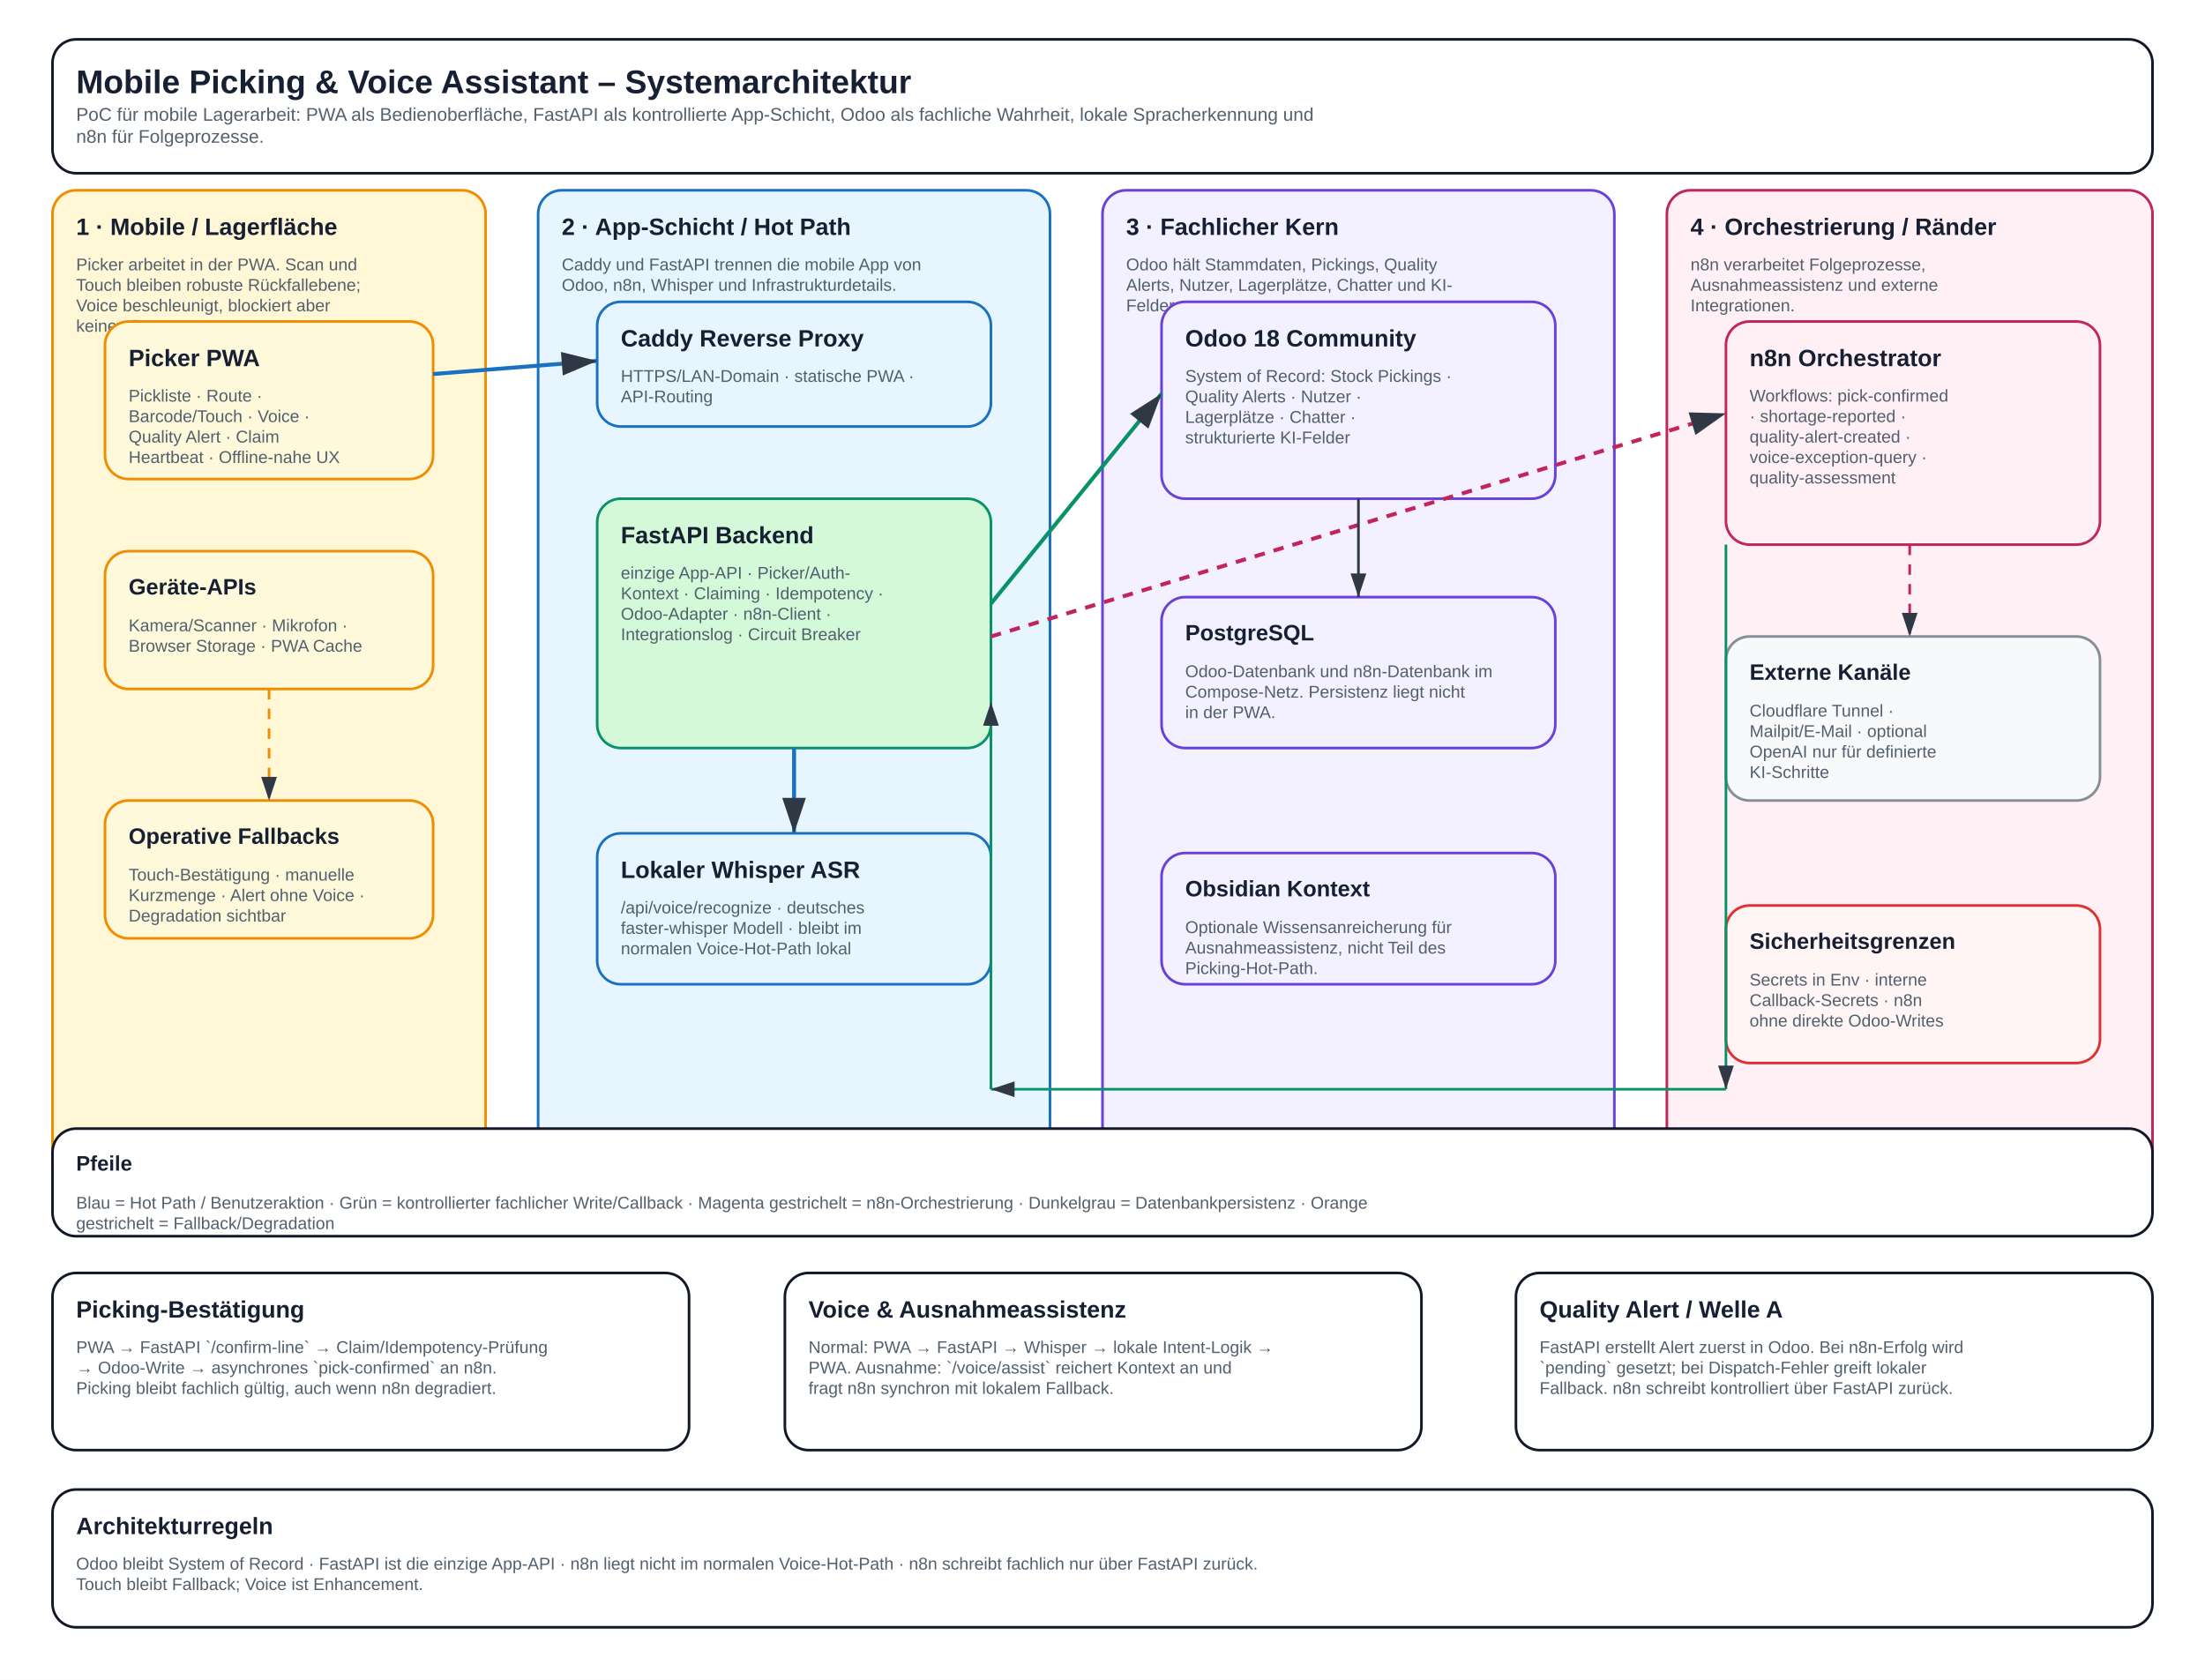
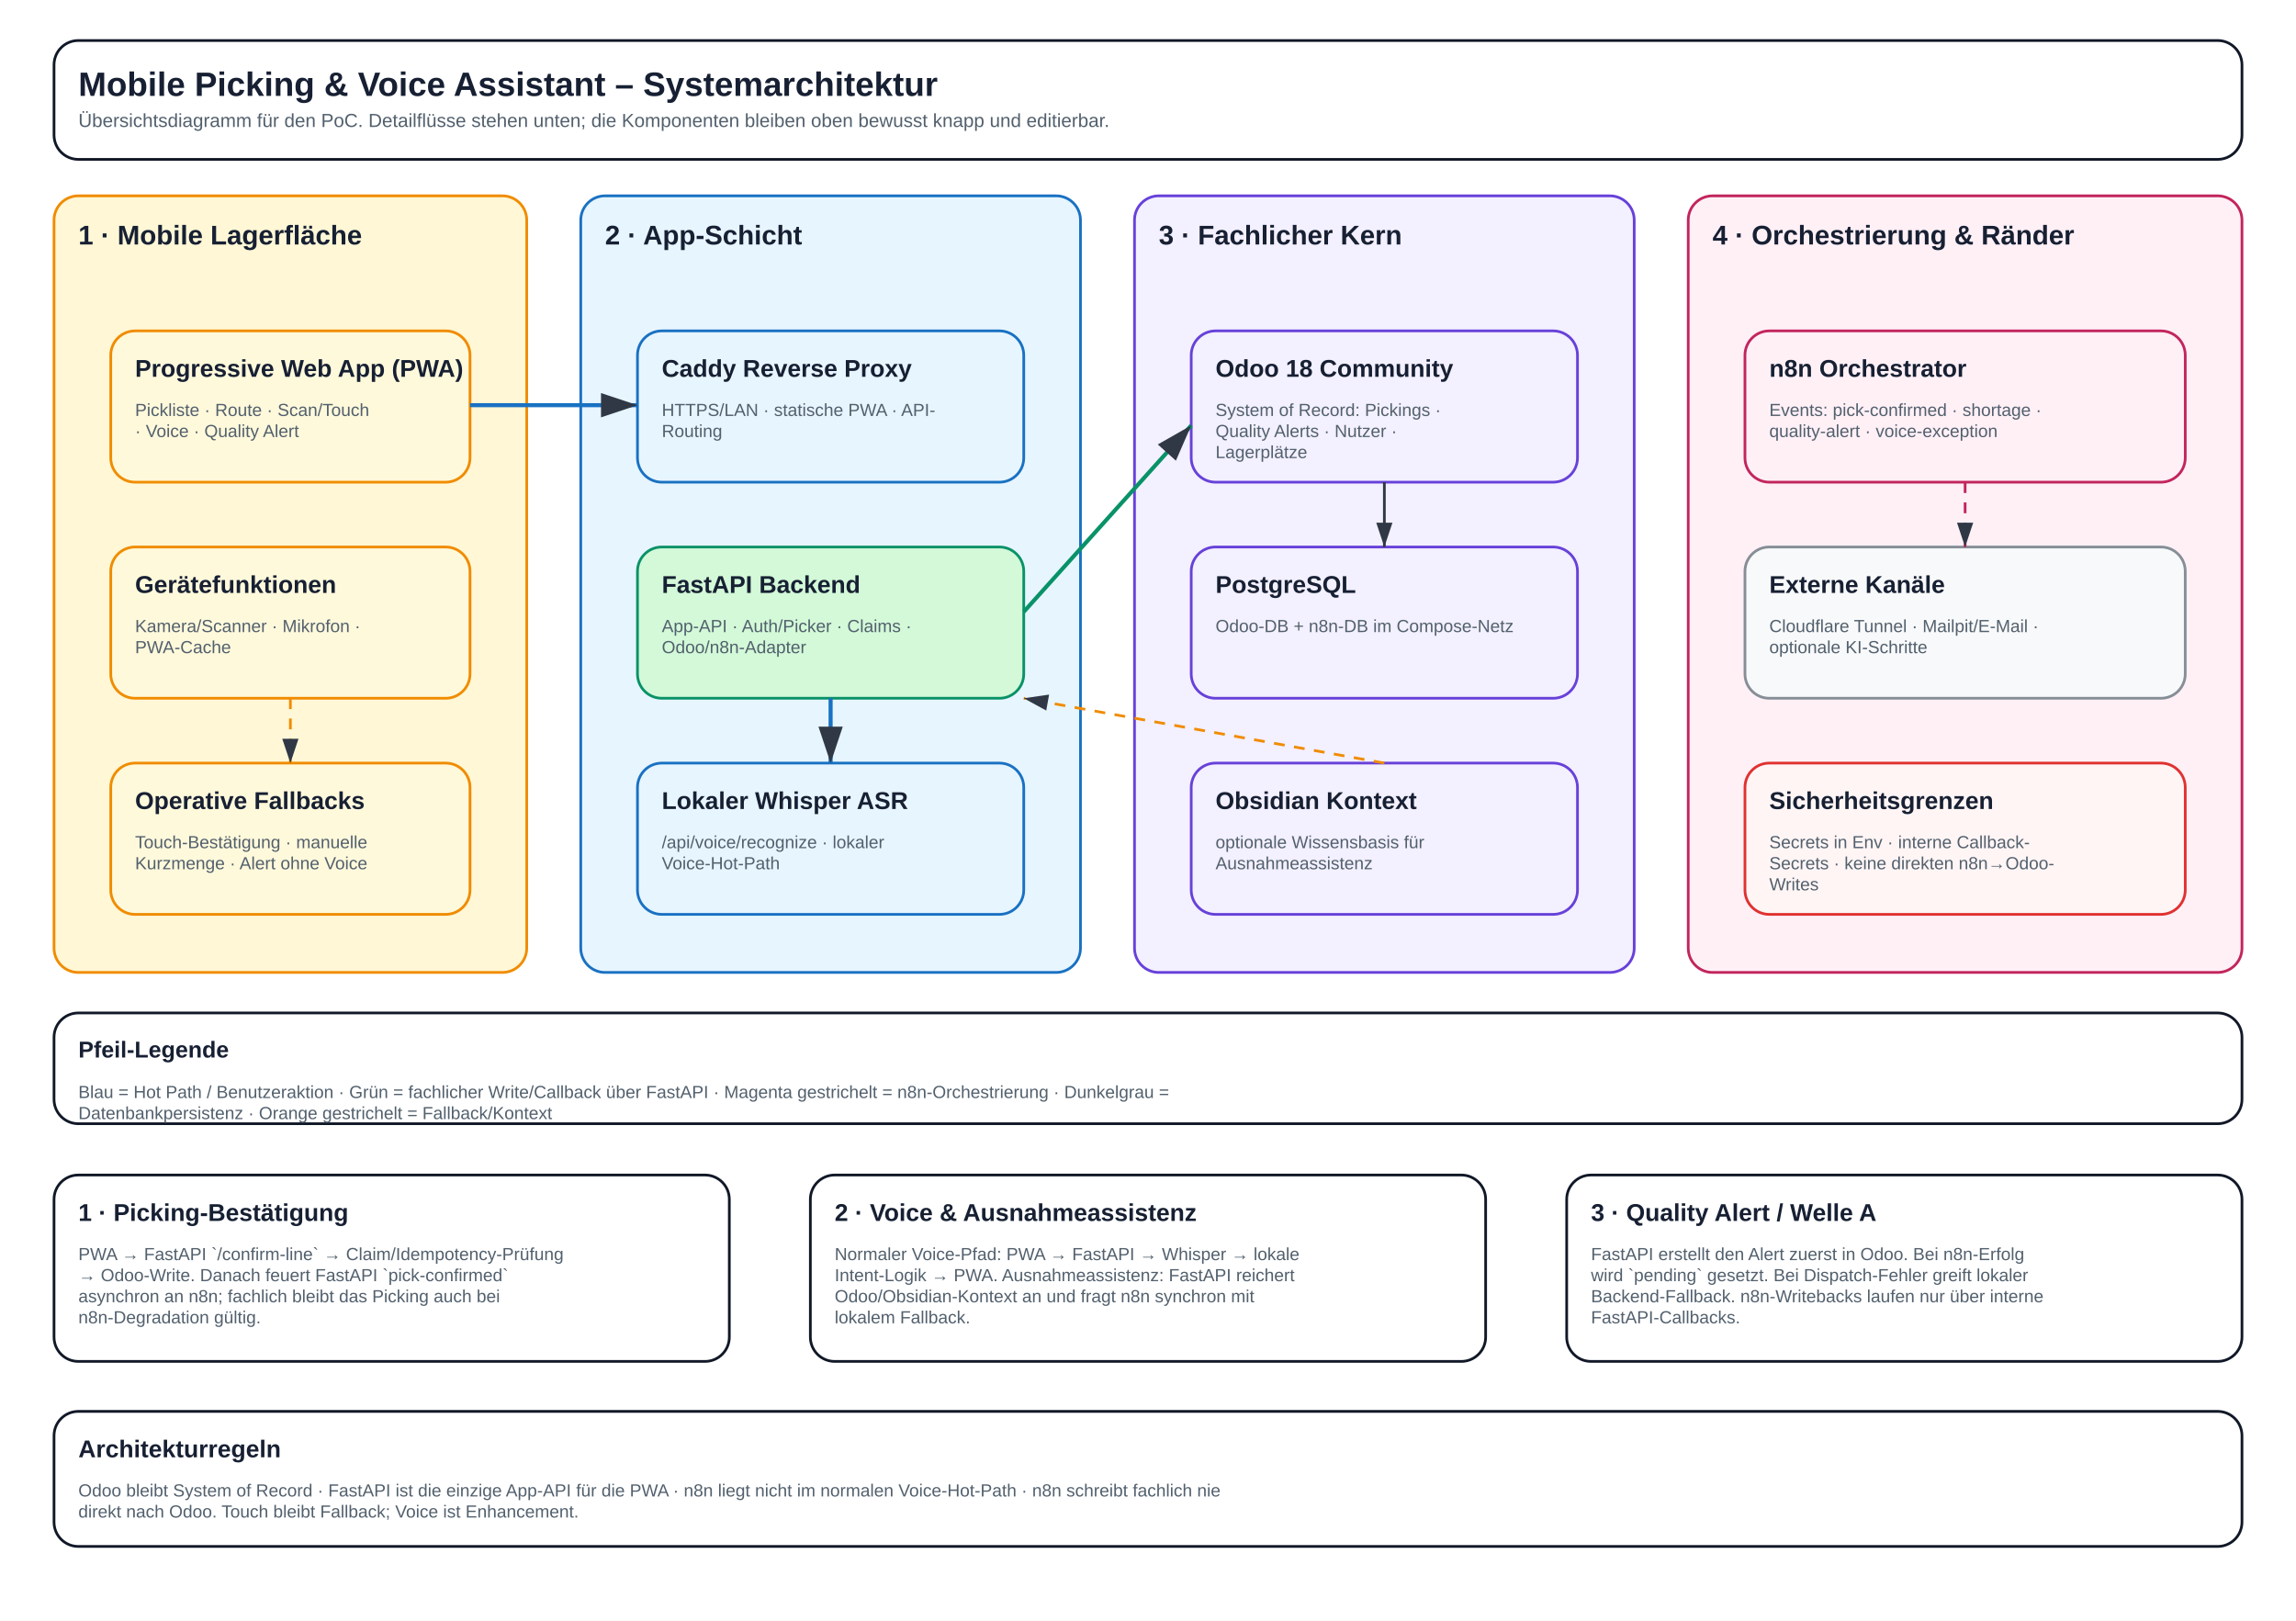
- <svg xmlns="http://www.w3.org/2000/svg" width="1680" height="1280" viewBox="0 0 1680 1280">
+ <svg xmlns="http://www.w3.org/2000/svg" width="1700" height="1200" viewBox="0 0 1700 1200">
  <defs>
    <marker id="arrow" markerWidth="10" markerHeight="10" refX="9" refY="3" orient="auto" markerUnits="strokeWidth">
      <path d="M0,0 L0,6 L9,3 z" fill="#303846" />
    </marker>
  </defs>
-   <rect width="1680" height="1280" fill="#ffffff" />
-   <rect x="40" y="30" width="1600" height="102" rx="18" fill="#fff" stroke="#111827" stroke-width="2" />
+   <rect width="1700" height="1200" fill="#ffffff" />
+   <rect x="40" y="30" width="1620" height="88" rx="18" fill="#fff" stroke="#111827" stroke-width="2" />
  <text x="58" y="71.0" font-family="Arial, sans-serif" font-size="25" font-weight="700" fill="#172033" text-anchor="start">Mobile Picking &amp; Voice Assistant – Systemarchitektur</text>
-   <text x="58" y="92.0" font-family="Arial, sans-serif" font-size="14" font-weight="400" fill="#52606d" text-anchor="start">PoC für mobile Lagerarbeit: PWA als Bedienoberfläche, FastAPI als kontrollierte App-Schicht, Odoo als fachliche Wahrheit, lokale Spracherkennung und</text>
-   <text x="58" y="108.8" font-family="Arial, sans-serif" font-size="14" font-weight="400" fill="#52606d" text-anchor="start">n8n für Folgeprozesse.</text>
-   <rect x="40" y="145" width="330" height="760" rx="18" fill="#fff7d6" stroke="#f08c00" stroke-width="2" />
-   <text x="58" y="179.0" font-family="Arial, sans-serif" font-size="18" font-weight="700" fill="#172033" text-anchor="start">1 · Mobile / Lagerfläche</text>
-   <text x="58" y="206.0" font-family="Arial, sans-serif" font-size="13" font-weight="400" fill="#52606d" text-anchor="start">Picker arbeitet in der PWA. Scan und</text>
-   <text x="58" y="221.6" font-family="Arial, sans-serif" font-size="13" font-weight="400" fill="#52606d" text-anchor="start">Touch bleiben robuste Rückfallebene;</text>
-   <text x="58" y="237.2" font-family="Arial, sans-serif" font-size="13" font-weight="400" fill="#52606d" text-anchor="start">Voice beschleunigt, blockiert aber</text>
-   <text x="58" y="252.8" font-family="Arial, sans-serif" font-size="13" font-weight="400" fill="#52606d" text-anchor="start">keinen Prozess.</text>
-   <rect x="410" y="145" width="390" height="760" rx="18" fill="#e7f5ff" stroke="#1971c2" stroke-width="2" />
-   <text x="428" y="179.0" font-family="Arial, sans-serif" font-size="18" font-weight="700" fill="#172033" text-anchor="start">2 · App-Schicht / Hot Path</text>
-   <text x="428" y="206.0" font-family="Arial, sans-serif" font-size="13" font-weight="400" fill="#52606d" text-anchor="start">Caddy und FastAPI trennen die mobile App von</text>
-   <text x="428" y="221.6" font-family="Arial, sans-serif" font-size="13" font-weight="400" fill="#52606d" text-anchor="start">Odoo, n8n, Whisper und Infrastrukturdetails.</text>
-   <rect x="840" y="145" width="390" height="760" rx="18" fill="#f3f0ff" stroke="#6741d9" stroke-width="2" />
-   <text x="858" y="179.0" font-family="Arial, sans-serif" font-size="18" font-weight="700" fill="#172033" text-anchor="start">3 · Fachlicher Kern</text>
-   <text x="858" y="206.0" font-family="Arial, sans-serif" font-size="13" font-weight="400" fill="#52606d" text-anchor="start">Odoo hält Stammdaten, Pickings, Quality</text>
-   <text x="858" y="221.6" font-family="Arial, sans-serif" font-size="13" font-weight="400" fill="#52606d" text-anchor="start">Alerts, Nutzer, Lagerplätze, Chatter und KI-</text>
-   <text x="858" y="237.2" font-family="Arial, sans-serif" font-size="13" font-weight="400" fill="#52606d" text-anchor="start">Felder.</text>
-   <rect x="1270" y="145" width="370" height="760" rx="18" fill="#fff0f6" stroke="#c2255c" stroke-width="2" />
-   <text x="1288" y="179.0" font-family="Arial, sans-serif" font-size="18" font-weight="700" fill="#172033" text-anchor="start">4 · Orchestrierung / Ränder</text>
-   <text x="1288" y="206.0" font-family="Arial, sans-serif" font-size="13" font-weight="400" fill="#52606d" text-anchor="start">n8n verarbeitet Folgeprozesse,</text>
-   <text x="1288" y="221.6" font-family="Arial, sans-serif" font-size="13" font-weight="400" fill="#52606d" text-anchor="start">Ausnahmeassistenz und externe</text>
-   <text x="1288" y="237.2" font-family="Arial, sans-serif" font-size="13" font-weight="400" fill="#52606d" text-anchor="start">Integrationen.</text>
-   <rect x="80" y="245" width="250" height="120" rx="18" fill="#fff9db" stroke="#f08c00" stroke-width="2" />
-   <text x="98" y="279.0" font-family="Arial, sans-serif" font-size="18" font-weight="700" fill="#172033" text-anchor="start">Picker PWA</text>
-   <text x="98" y="306.0" font-family="Arial, sans-serif" font-size="13" font-weight="400" fill="#52606d" text-anchor="start">Pickliste · Route ·</text>
-   <text x="98" y="321.6" font-family="Arial, sans-serif" font-size="13" font-weight="400" fill="#52606d" text-anchor="start">Barcode/Touch · Voice ·</text>
-   <text x="98" y="337.2" font-family="Arial, sans-serif" font-size="13" font-weight="400" fill="#52606d" text-anchor="start">Quality Alert · Claim</text>
-   <text x="98" y="352.8" font-family="Arial, sans-serif" font-size="13" font-weight="400" fill="#52606d" text-anchor="start">Heartbeat · Offline-nahe UX</text>
-   <rect x="80" y="420" width="250" height="105" rx="18" fill="#fff9db" stroke="#f08c00" stroke-width="2" />
-   <text x="98" y="453.0" font-family="Arial, sans-serif" font-size="17" font-weight="700" fill="#172033" text-anchor="start">Geräte-APIs</text>
-   <text x="98" y="481.0" font-family="Arial, sans-serif" font-size="13" font-weight="400" fill="#52606d" text-anchor="start">Kamera/Scanner · Mikrofon ·</text>
-   <text x="98" y="496.6" font-family="Arial, sans-serif" font-size="13" font-weight="400" fill="#52606d" text-anchor="start">Browser Storage · PWA Cache</text>
-   <rect x="80" y="610" width="250" height="105" rx="18" fill="#fff9db" stroke="#f08c00" stroke-width="2" />
-   <text x="98" y="643.0" font-family="Arial, sans-serif" font-size="17" font-weight="700" fill="#172033" text-anchor="start">Operative Fallbacks</text>
-   <text x="98" y="671.0" font-family="Arial, sans-serif" font-size="13" font-weight="400" fill="#52606d" text-anchor="start">Touch-Bestätigung · manuelle</text>
-   <text x="98" y="686.6" font-family="Arial, sans-serif" font-size="13" font-weight="400" fill="#52606d" text-anchor="start">Kurzmenge · Alert ohne Voice ·</text>
-   <text x="98" y="702.2" font-family="Arial, sans-serif" font-size="13" font-weight="400" fill="#52606d" text-anchor="start">Degradation sichtbar</text>
-   <rect x="455" y="230" width="300" height="95" rx="18" fill="#e7f5ff" stroke="#1971c2" stroke-width="2" />
-   <text x="473" y="264.0" font-family="Arial, sans-serif" font-size="18" font-weight="700" fill="#172033" text-anchor="start">Caddy Reverse Proxy</text>
-   <text x="473" y="291.0" font-family="Arial, sans-serif" font-size="13" font-weight="400" fill="#52606d" text-anchor="start">HTTPS/LAN-Domain · statische PWA ·</text>
-   <text x="473" y="306.6" font-family="Arial, sans-serif" font-size="13" font-weight="400" fill="#52606d" text-anchor="start">API-Routing</text>
-   <rect x="455" y="380" width="300" height="190" rx="18" fill="#d3f9d8" stroke="#099268" stroke-width="2" />
-   <text x="473" y="414.0" font-family="Arial, sans-serif" font-size="18" font-weight="700" fill="#172033" text-anchor="start">FastAPI Backend</text>
-   <text x="473" y="441.0" font-family="Arial, sans-serif" font-size="13" font-weight="400" fill="#52606d" text-anchor="start">einzige App-API · Picker/Auth-</text>
-   <text x="473" y="456.6" font-family="Arial, sans-serif" font-size="13" font-weight="400" fill="#52606d" text-anchor="start">Kontext · Claiming · Idempotency ·</text>
-   <text x="473" y="472.2" font-family="Arial, sans-serif" font-size="13" font-weight="400" fill="#52606d" text-anchor="start">Odoo-Adapter · n8n-Client ·</text>
-   <text x="473" y="487.8" font-family="Arial, sans-serif" font-size="13" font-weight="400" fill="#52606d" text-anchor="start">Integrationslog · Circuit Breaker</text>
-   <rect x="455" y="635" width="300" height="115" rx="18" fill="#e7f5ff" stroke="#1971c2" stroke-width="2" />
-   <text x="473" y="669.0" font-family="Arial, sans-serif" font-size="18" font-weight="700" fill="#172033" text-anchor="start">Lokaler Whisper ASR</text>
-   <text x="473" y="696.0" font-family="Arial, sans-serif" font-size="13" font-weight="400" fill="#52606d" text-anchor="start">/api/voice/recognize · deutsches</text>
-   <text x="473" y="711.6" font-family="Arial, sans-serif" font-size="13" font-weight="400" fill="#52606d" text-anchor="start">faster-whisper Modell · bleibt im</text>
-   <text x="473" y="727.2" font-family="Arial, sans-serif" font-size="13" font-weight="400" fill="#52606d" text-anchor="start">normalen Voice-Hot-Path lokal</text>
-   <rect x="885" y="230" width="300" height="150" rx="18" fill="#f3f0ff" stroke="#6741d9" stroke-width="2" />
-   <text x="903" y="264.0" font-family="Arial, sans-serif" font-size="18" font-weight="700" fill="#172033" text-anchor="start">Odoo 18 Community</text>
-   <text x="903" y="291.0" font-family="Arial, sans-serif" font-size="13" font-weight="400" fill="#52606d" text-anchor="start">System of Record: Stock Pickings ·</text>
-   <text x="903" y="306.6" font-family="Arial, sans-serif" font-size="13" font-weight="400" fill="#52606d" text-anchor="start">Quality Alerts · Nutzer ·</text>
-   <text x="903" y="322.2" font-family="Arial, sans-serif" font-size="13" font-weight="400" fill="#52606d" text-anchor="start">Lagerplätze · Chatter ·</text>
-   <text x="903" y="337.8" font-family="Arial, sans-serif" font-size="13" font-weight="400" fill="#52606d" text-anchor="start">strukturierte KI-Felder</text>
-   <rect x="885" y="455" width="300" height="115" rx="18" fill="#f3f0ff" stroke="#6741d9" stroke-width="2" />
-   <text x="903" y="488.0" font-family="Arial, sans-serif" font-size="17" font-weight="700" fill="#172033" text-anchor="start">PostgreSQL</text>
-   <text x="903" y="516.0" font-family="Arial, sans-serif" font-size="13" font-weight="400" fill="#52606d" text-anchor="start">Odoo-Datenbank und n8n-Datenbank im</text>
-   <text x="903" y="531.6" font-family="Arial, sans-serif" font-size="13" font-weight="400" fill="#52606d" text-anchor="start">Compose-Netz. Persistenz liegt nicht</text>
-   <text x="903" y="547.2" font-family="Arial, sans-serif" font-size="13" font-weight="400" fill="#52606d" text-anchor="start">in der PWA.</text>
-   <rect x="885" y="650" width="300" height="100" rx="18" fill="#f3f0ff" stroke="#6741d9" stroke-width="2" />
-   <text x="903" y="683.0" font-family="Arial, sans-serif" font-size="17" font-weight="700" fill="#172033" text-anchor="start">Obsidian Kontext</text>
-   <text x="903" y="711.0" font-family="Arial, sans-serif" font-size="13" font-weight="400" fill="#52606d" text-anchor="start">Optionale Wissensanreicherung für</text>
-   <text x="903" y="726.6" font-family="Arial, sans-serif" font-size="13" font-weight="400" fill="#52606d" text-anchor="start">Ausnahmeassistenz, nicht Teil des</text>
-   <text x="903" y="742.2" font-family="Arial, sans-serif" font-size="13" font-weight="400" fill="#52606d" text-anchor="start">Picking-Hot-Path.</text>
-   <rect x="1315" y="245" width="285" height="170" rx="18" fill="#fff0f6" stroke="#c2255c" stroke-width="2" />
-   <text x="1333" y="279.0" font-family="Arial, sans-serif" font-size="18" font-weight="700" fill="#172033" text-anchor="start">n8n Orchestrator</text>
-   <text x="1333" y="306.0" font-family="Arial, sans-serif" font-size="13" font-weight="400" fill="#52606d" text-anchor="start">Workflows: pick-confirmed</text>
-   <text x="1333" y="321.6" font-family="Arial, sans-serif" font-size="13" font-weight="400" fill="#52606d" text-anchor="start">· shortage-reported ·</text>
-   <text x="1333" y="337.2" font-family="Arial, sans-serif" font-size="13" font-weight="400" fill="#52606d" text-anchor="start">quality-alert-created ·</text>
-   <text x="1333" y="352.8" font-family="Arial, sans-serif" font-size="13" font-weight="400" fill="#52606d" text-anchor="start">voice-exception-query ·</text>
-   <text x="1333" y="368.4" font-family="Arial, sans-serif" font-size="13" font-weight="400" fill="#52606d" text-anchor="start">quality-assessment</text>
-   <rect x="1315" y="485" width="285" height="125" rx="18" fill="#f8f9fa" stroke="#868e96" stroke-width="2" />
-   <text x="1333" y="518.0" font-family="Arial, sans-serif" font-size="17" font-weight="700" fill="#172033" text-anchor="start">Externe Kanäle</text>
-   <text x="1333" y="546.0" font-family="Arial, sans-serif" font-size="13" font-weight="400" fill="#52606d" text-anchor="start">Cloudflare Tunnel ·</text>
-   <text x="1333" y="561.6" font-family="Arial, sans-serif" font-size="13" font-weight="400" fill="#52606d" text-anchor="start">Mailpit/E-Mail · optional</text>
-   <text x="1333" y="577.2" font-family="Arial, sans-serif" font-size="13" font-weight="400" fill="#52606d" text-anchor="start">OpenAI nur für definierte</text>
-   <text x="1333" y="592.8" font-family="Arial, sans-serif" font-size="13" font-weight="400" fill="#52606d" text-anchor="start">KI-Schritte</text>
-   <rect x="1315" y="690" width="285" height="120" rx="18" fill="#fff5f5" stroke="#e03131" stroke-width="2" />
-   <text x="1333" y="723.0" font-family="Arial, sans-serif" font-size="17" font-weight="700" fill="#172033" text-anchor="start">Sicherheitsgrenzen</text>
-   <text x="1333" y="751.0" font-family="Arial, sans-serif" font-size="13" font-weight="400" fill="#52606d" text-anchor="start">Secrets in Env · interne</text>
-   <text x="1333" y="766.6" font-family="Arial, sans-serif" font-size="13" font-weight="400" fill="#52606d" text-anchor="start">Callback-Secrets · n8n</text>
-   <text x="1333" y="782.2" font-family="Arial, sans-serif" font-size="13" font-weight="400" fill="#52606d" text-anchor="start">ohne direkte Odoo-Writes</text>
-   <line x1="330" y1="285" x2="455" y2="275" stroke="#1971c2" stroke-width="3" marker-end="url(#arrow)" />
-   <line x1="755" y1="460" x2="885" y2="300" stroke="#099268" stroke-width="3" marker-end="url(#arrow)" />
-   <line x1="755" y1="485" x2="1315" y2="315" stroke="#c2255c" stroke-width="3" marker-end="url(#arrow)" stroke-dasharray="8 7" />
-   <line x1="605" y1="570" x2="605" y2="635" stroke="#1971c2" stroke-width="3" marker-end="url(#arrow)" />
-   <line x1="1035" y1="380" x2="1035" y2="455" stroke="#303846" stroke-width="2" marker-end="url(#arrow)" />
-   <line x1="1455" y1="415" x2="1455" y2="485" stroke="#c2255c" stroke-width="2" marker-end="url(#arrow)" stroke-dasharray="8 7" />
-   <line x1="1315" y1="415" x2="1315" y2="830" stroke="#099268" stroke-width="2" marker-end="url(#arrow)" />
-   <line x1="1315" y1="830" x2="755" y2="830" stroke="#099268" stroke-width="2" marker-end="url(#arrow)" />
-   <line x1="755" y1="830" x2="755" y2="535" stroke="#099268" stroke-width="2" marker-end="url(#arrow)" />
-   <line x1="205" y1="525" x2="205" y2="610" stroke="#f08c00" stroke-width="2" marker-end="url(#arrow)" stroke-dasharray="8 7" />
-   <rect x="40" y="860" width="1600" height="82" rx="18" fill="#ffffff" stroke="#111827" stroke-width="2" />
-   <text x="58" y="892.0" font-family="Arial, sans-serif" font-size="16" font-weight="700" fill="#172033" text-anchor="start">Pfeile</text>
-   <text x="58" y="921.0" font-family="Arial, sans-serif" font-size="13" font-weight="400" fill="#52606d" text-anchor="start">Blau = Hot Path / Benutzeraktion · Grün = kontrollierter fachlicher Write/Callback · Magenta gestrichelt = n8n-Orchestrierung · Dunkelgrau = Datenbankpersistenz · Orange</text>
-   <text x="58" y="936.6" font-family="Arial, sans-serif" font-size="13" font-weight="400" fill="#52606d" text-anchor="start">gestrichelt = Fallback/Degradation</text>
-   <rect x="40" y="970" width="485" height="135" rx="18" fill="#fff" stroke="#111827" stroke-width="2" />
-   <text x="58" y="1004.0" font-family="Arial, sans-serif" font-size="18" font-weight="700" fill="#172033" text-anchor="start">Picking-Bestätigung</text>
-   <text x="58" y="1031.0" font-family="Arial, sans-serif" font-size="13" font-weight="400" fill="#52606d" text-anchor="start">PWA → FastAPI `/confirm-line` → Claim/Idempotency-Prüfung</text>
-   <text x="58" y="1046.6" font-family="Arial, sans-serif" font-size="13" font-weight="400" fill="#52606d" text-anchor="start">→ Odoo-Write → asynchrones `pick-confirmed` an n8n.</text>
-   <text x="58" y="1062.2" font-family="Arial, sans-serif" font-size="13" font-weight="400" fill="#52606d" text-anchor="start">Picking bleibt fachlich gültig, auch wenn n8n degradiert.</text>
-   <rect x="598" y="970" width="485" height="135" rx="18" fill="#fff" stroke="#111827" stroke-width="2" />
-   <text x="616" y="1004.0" font-family="Arial, sans-serif" font-size="18" font-weight="700" fill="#172033" text-anchor="start">Voice &amp; Ausnahmeassistenz</text>
-   <text x="616" y="1031.0" font-family="Arial, sans-serif" font-size="13" font-weight="400" fill="#52606d" text-anchor="start">Normal: PWA → FastAPI → Whisper → lokale Intent-Logik →</text>
-   <text x="616" y="1046.6" font-family="Arial, sans-serif" font-size="13" font-weight="400" fill="#52606d" text-anchor="start">PWA. Ausnahme: `/voice/assist` reichert Kontext an und</text>
-   <text x="616" y="1062.2" font-family="Arial, sans-serif" font-size="13" font-weight="400" fill="#52606d" text-anchor="start">fragt n8n synchron mit lokalem Fallback.</text>
-   <rect x="1155" y="970" width="485" height="135" rx="18" fill="#fff" stroke="#111827" stroke-width="2" />
-   <text x="1173" y="1004.0" font-family="Arial, sans-serif" font-size="18" font-weight="700" fill="#172033" text-anchor="start">Quality Alert / Welle A</text>
-   <text x="1173" y="1031.0" font-family="Arial, sans-serif" font-size="13" font-weight="400" fill="#52606d" text-anchor="start">FastAPI erstellt Alert zuerst in Odoo. Bei n8n-Erfolg wird</text>
-   <text x="1173" y="1046.6" font-family="Arial, sans-serif" font-size="13" font-weight="400" fill="#52606d" text-anchor="start">`pending` gesetzt; bei Dispatch-Fehler greift lokaler</text>
-   <text x="1173" y="1062.2" font-family="Arial, sans-serif" font-size="13" font-weight="400" fill="#52606d" text-anchor="start">Fallback. n8n schreibt kontrolliert über FastAPI zurück.</text>
-   <rect x="40" y="1135" width="1600" height="105" rx="18" fill="#fff" stroke="#111827" stroke-width="2" />
-   <text x="58" y="1169.0" font-family="Arial, sans-serif" font-size="18" font-weight="700" fill="#172033" text-anchor="start">Architekturregeln</text>
-   <text x="58" y="1196.0" font-family="Arial, sans-serif" font-size="13" font-weight="400" fill="#52606d" text-anchor="start">Odoo bleibt System of Record · FastAPI ist die einzige App-API · n8n liegt nicht im normalen Voice-Hot-Path · n8n schreibt fachlich nur über FastAPI zurück.</text>
-   <text x="58" y="1211.6" font-family="Arial, sans-serif" font-size="13" font-weight="400" fill="#52606d" text-anchor="start">Touch bleibt Fallback; Voice ist Enhancement.</text>
+   <text x="58" y="94.0" font-family="Arial, sans-serif" font-size="14" font-weight="400" fill="#52606d" text-anchor="start">Übersichtsdiagramm für den PoC. Detailflüsse stehen unten; die Komponenten bleiben oben bewusst knapp und editierbar.</text>
+   <rect x="40" y="145" width="350" height="575" rx="18" fill="#fff7d6" stroke="#f08c00" stroke-width="2" />
+   <text x="58" y="181.0" font-family="Arial, sans-serif" font-size="20" font-weight="700" fill="#172033" text-anchor="start">1 · Mobile Lagerfläche</text>
+   <rect x="430" y="145" width="370" height="575" rx="18" fill="#e7f5ff" stroke="#1971c2" stroke-width="2" />
+   <text x="448" y="181.0" font-family="Arial, sans-serif" font-size="20" font-weight="700" fill="#172033" text-anchor="start">2 · App-Schicht</text>
+   <rect x="840" y="145" width="370" height="575" rx="18" fill="#f3f0ff" stroke="#6741d9" stroke-width="2" />
+   <text x="858" y="181.0" font-family="Arial, sans-serif" font-size="20" font-weight="700" fill="#172033" text-anchor="start">3 · Fachlicher Kern</text>
+   <rect x="1250" y="145" width="410" height="575" rx="18" fill="#fff0f6" stroke="#c2255c" stroke-width="2" />
+   <text x="1268" y="181.0" font-family="Arial, sans-serif" font-size="20" font-weight="700" fill="#172033" text-anchor="start">4 · Orchestrierung &amp; Ränder</text>
+   <rect x="82" y="245" width="266" height="112" rx="18" fill="#fff9db" stroke="#f08c00" stroke-width="2" />
+   <text x="100" y="279.0" font-family="Arial, sans-serif" font-size="18" font-weight="700" fill="#172033" text-anchor="start">Progressive Web App (PWA)</text>
+   <text x="100" y="308.0" font-family="Arial, sans-serif" font-size="13" font-weight="400" fill="#52606d" text-anchor="start">Pickliste · Route · Scan/Touch</text>
+   <text x="100" y="323.6" font-family="Arial, sans-serif" font-size="13" font-weight="400" fill="#52606d" text-anchor="start">· Voice · Quality Alert</text>
+   <rect x="82" y="405" width="266" height="112" rx="18" fill="#fff9db" stroke="#f08c00" stroke-width="2" />
+   <text x="100" y="439.0" font-family="Arial, sans-serif" font-size="18" font-weight="700" fill="#172033" text-anchor="start">Gerätefunktionen</text>
+   <text x="100" y="468.0" font-family="Arial, sans-serif" font-size="13" font-weight="400" fill="#52606d" text-anchor="start">Kamera/Scanner · Mikrofon ·</text>
+   <text x="100" y="483.6" font-family="Arial, sans-serif" font-size="13" font-weight="400" fill="#52606d" text-anchor="start">PWA-Cache</text>
+   <rect x="82" y="565" width="266" height="112" rx="18" fill="#fff9db" stroke="#f08c00" stroke-width="2" />
+   <text x="100" y="599.0" font-family="Arial, sans-serif" font-size="18" font-weight="700" fill="#172033" text-anchor="start">Operative Fallbacks</text>
+   <text x="100" y="628.0" font-family="Arial, sans-serif" font-size="13" font-weight="400" fill="#52606d" text-anchor="start">Touch-Bestätigung · manuelle</text>
+   <text x="100" y="643.6" font-family="Arial, sans-serif" font-size="13" font-weight="400" fill="#52606d" text-anchor="start">Kurzmenge · Alert ohne Voice</text>
+   <rect x="472" y="245" width="286" height="112" rx="18" fill="#e7f5ff" stroke="#1971c2" stroke-width="2" />
+   <text x="490" y="279.0" font-family="Arial, sans-serif" font-size="18" font-weight="700" fill="#172033" text-anchor="start">Caddy Reverse Proxy</text>
+   <text x="490" y="308.0" font-family="Arial, sans-serif" font-size="13" font-weight="400" fill="#52606d" text-anchor="start">HTTPS/LAN · statische PWA · API-</text>
+   <text x="490" y="323.6" font-family="Arial, sans-serif" font-size="13" font-weight="400" fill="#52606d" text-anchor="start">Routing</text>
+   <rect x="472" y="405" width="286" height="112" rx="18" fill="#d3f9d8" stroke="#099268" stroke-width="2" />
+   <text x="490" y="439.0" font-family="Arial, sans-serif" font-size="18" font-weight="700" fill="#172033" text-anchor="start">FastAPI Backend</text>
+   <text x="490" y="468.0" font-family="Arial, sans-serif" font-size="13" font-weight="400" fill="#52606d" text-anchor="start">App-API · Auth/Picker · Claims ·</text>
+   <text x="490" y="483.6" font-family="Arial, sans-serif" font-size="13" font-weight="400" fill="#52606d" text-anchor="start">Odoo/n8n-Adapter</text>
+   <rect x="472" y="565" width="286" height="112" rx="18" fill="#e7f5ff" stroke="#1971c2" stroke-width="2" />
+   <text x="490" y="599.0" font-family="Arial, sans-serif" font-size="18" font-weight="700" fill="#172033" text-anchor="start">Lokaler Whisper ASR</text>
+   <text x="490" y="628.0" font-family="Arial, sans-serif" font-size="13" font-weight="400" fill="#52606d" text-anchor="start">/api/voice/recognize · lokaler</text>
+   <text x="490" y="643.6" font-family="Arial, sans-serif" font-size="13" font-weight="400" fill="#52606d" text-anchor="start">Voice-Hot-Path</text>
+   <rect x="882" y="245" width="286" height="112" rx="18" fill="#f3f0ff" stroke="#6741d9" stroke-width="2" />
+   <text x="900" y="279.0" font-family="Arial, sans-serif" font-size="18" font-weight="700" fill="#172033" text-anchor="start">Odoo 18 Community</text>
+   <text x="900" y="308.0" font-family="Arial, sans-serif" font-size="13" font-weight="400" fill="#52606d" text-anchor="start">System of Record: Pickings ·</text>
+   <text x="900" y="323.6" font-family="Arial, sans-serif" font-size="13" font-weight="400" fill="#52606d" text-anchor="start">Quality Alerts · Nutzer ·</text>
+   <text x="900" y="339.2" font-family="Arial, sans-serif" font-size="13" font-weight="400" fill="#52606d" text-anchor="start">Lagerplätze</text>
+   <rect x="882" y="405" width="286" height="112" rx="18" fill="#f3f0ff" stroke="#6741d9" stroke-width="2" />
+   <text x="900" y="439.0" font-family="Arial, sans-serif" font-size="18" font-weight="700" fill="#172033" text-anchor="start">PostgreSQL</text>
+   <text x="900" y="468.0" font-family="Arial, sans-serif" font-size="13" font-weight="400" fill="#52606d" text-anchor="start">Odoo-DB + n8n-DB im Compose-Netz</text>
+   <rect x="882" y="565" width="286" height="112" rx="18" fill="#f3f0ff" stroke="#6741d9" stroke-width="2" />
+   <text x="900" y="599.0" font-family="Arial, sans-serif" font-size="18" font-weight="700" fill="#172033" text-anchor="start">Obsidian Kontext</text>
+   <text x="900" y="628.0" font-family="Arial, sans-serif" font-size="13" font-weight="400" fill="#52606d" text-anchor="start">optionale Wissensbasis für</text>
+   <text x="900" y="643.6" font-family="Arial, sans-serif" font-size="13" font-weight="400" fill="#52606d" text-anchor="start">Ausnahmeassistenz</text>
+   <rect x="1292" y="245" width="326" height="112" rx="18" fill="#fff0f6" stroke="#c2255c" stroke-width="2" />
+   <text x="1310" y="279.0" font-family="Arial, sans-serif" font-size="18" font-weight="700" fill="#172033" text-anchor="start">n8n Orchestrator</text>
+   <text x="1310" y="308.0" font-family="Arial, sans-serif" font-size="13" font-weight="400" fill="#52606d" text-anchor="start">Events: pick-confirmed · shortage ·</text>
+   <text x="1310" y="323.6" font-family="Arial, sans-serif" font-size="13" font-weight="400" fill="#52606d" text-anchor="start">quality-alert · voice-exception</text>
+   <rect x="1292" y="405" width="326" height="112" rx="18" fill="#f8f9fa" stroke="#868e96" stroke-width="2" />
+   <text x="1310" y="439.0" font-family="Arial, sans-serif" font-size="18" font-weight="700" fill="#172033" text-anchor="start">Externe Kanäle</text>
+   <text x="1310" y="468.0" font-family="Arial, sans-serif" font-size="13" font-weight="400" fill="#52606d" text-anchor="start">Cloudflare Tunnel · Mailpit/E-Mail ·</text>
+   <text x="1310" y="483.6" font-family="Arial, sans-serif" font-size="13" font-weight="400" fill="#52606d" text-anchor="start">optionale KI-Schritte</text>
+   <rect x="1292" y="565" width="326" height="112" rx="18" fill="#fff5f5" stroke="#e03131" stroke-width="2" />
+   <text x="1310" y="599.0" font-family="Arial, sans-serif" font-size="18" font-weight="700" fill="#172033" text-anchor="start">Sicherheitsgrenzen</text>
+   <text x="1310" y="628.0" font-family="Arial, sans-serif" font-size="13" font-weight="400" fill="#52606d" text-anchor="start">Secrets in Env · interne Callback-</text>
+   <text x="1310" y="643.6" font-family="Arial, sans-serif" font-size="13" font-weight="400" fill="#52606d" text-anchor="start">Secrets · keine direkten n8n→Odoo-</text>
+   <text x="1310" y="659.2" font-family="Arial, sans-serif" font-size="13" font-weight="400" fill="#52606d" text-anchor="start">Writes</text>
+   <line x1="348" y1="300" x2="472" y2="300" stroke="#1971c2" stroke-width="3" marker-end="url(#arrow)" />
+   <line x1="758" y1="453" x2="882" y2="315" stroke="#099268" stroke-width="3" marker-end="url(#arrow)" />
+   <line x1="615" y1="517" x2="615" y2="565" stroke="#1971c2" stroke-width="3" marker-end="url(#arrow)" />
+   <line x1="1025" y1="357" x2="1025" y2="405" stroke="#303846" stroke-width="2" marker-end="url(#arrow)" />
+   <line x1="1025" y1="565" x2="758" y2="517" stroke="#f08c00" stroke-width="2" marker-end="url(#arrow)" stroke-dasharray="8 7" />
+   <line x1="1455" y1="357" x2="1455" y2="405" stroke="#c2255c" stroke-width="2" marker-end="url(#arrow)" stroke-dasharray="8 7" />
+   <line x1="215" y1="517" x2="215" y2="565" stroke="#f08c00" stroke-width="2" marker-end="url(#arrow)" stroke-dasharray="8 7" />
+   <rect x="40" y="750" width="1620" height="82" rx="18" fill="#ffffff" stroke="#111827" stroke-width="2" />
+   <text x="58" y="783.0" font-family="Arial, sans-serif" font-size="17" font-weight="700" fill="#172033" text-anchor="start">Pfeil-Legende</text>
+   <text x="58" y="813.0" font-family="Arial, sans-serif" font-size="13" font-weight="400" fill="#52606d" text-anchor="start">Blau = Hot Path / Benutzeraktion · Grün = fachlicher Write/Callback über FastAPI · Magenta gestrichelt = n8n-Orchestrierung · Dunkelgrau =</text>
+   <text x="58" y="828.6" font-family="Arial, sans-serif" font-size="13" font-weight="400" fill="#52606d" text-anchor="start">Datenbankpersistenz · Orange gestrichelt = Fallback/Kontext</text>
+   <rect x="40" y="870" width="500" height="138" rx="18" fill="#fff" stroke="#111827" stroke-width="2" />
+   <text x="58" y="904.0" font-family="Arial, sans-serif" font-size="18" font-weight="700" fill="#172033" text-anchor="start">1 · Picking-Bestätigung</text>
+   <text x="58" y="933.0" font-family="Arial, sans-serif" font-size="13" font-weight="400" fill="#52606d" text-anchor="start">PWA → FastAPI `/confirm-line` → Claim/Idempotency-Prüfung</text>
+   <text x="58" y="948.6" font-family="Arial, sans-serif" font-size="13" font-weight="400" fill="#52606d" text-anchor="start">→ Odoo-Write. Danach feuert FastAPI `pick-confirmed`</text>
+   <text x="58" y="964.2" font-family="Arial, sans-serif" font-size="13" font-weight="400" fill="#52606d" text-anchor="start">asynchron an n8n; fachlich bleibt das Picking auch bei</text>
+   <text x="58" y="979.8" font-family="Arial, sans-serif" font-size="13" font-weight="400" fill="#52606d" text-anchor="start">n8n-Degradation gültig.</text>
+   <rect x="600" y="870" width="500" height="138" rx="18" fill="#fff" stroke="#111827" stroke-width="2" />
+   <text x="618" y="904.0" font-family="Arial, sans-serif" font-size="18" font-weight="700" fill="#172033" text-anchor="start">2 · Voice &amp; Ausnahmeassistenz</text>
+   <text x="618" y="933.0" font-family="Arial, sans-serif" font-size="13" font-weight="400" fill="#52606d" text-anchor="start">Normaler Voice-Pfad: PWA → FastAPI → Whisper → lokale</text>
+   <text x="618" y="948.6" font-family="Arial, sans-serif" font-size="13" font-weight="400" fill="#52606d" text-anchor="start">Intent-Logik → PWA. Ausnahmeassistenz: FastAPI reichert</text>
+   <text x="618" y="964.2" font-family="Arial, sans-serif" font-size="13" font-weight="400" fill="#52606d" text-anchor="start">Odoo/Obsidian-Kontext an und fragt n8n synchron mit</text>
+   <text x="618" y="979.8" font-family="Arial, sans-serif" font-size="13" font-weight="400" fill="#52606d" text-anchor="start">lokalem Fallback.</text>
+   <rect x="1160" y="870" width="500" height="138" rx="18" fill="#fff" stroke="#111827" stroke-width="2" />
+   <text x="1178" y="904.0" font-family="Arial, sans-serif" font-size="18" font-weight="700" fill="#172033" text-anchor="start">3 · Quality Alert / Welle A</text>
+   <text x="1178" y="933.0" font-family="Arial, sans-serif" font-size="13" font-weight="400" fill="#52606d" text-anchor="start">FastAPI erstellt den Alert zuerst in Odoo. Bei n8n-Erfolg</text>
+   <text x="1178" y="948.6" font-family="Arial, sans-serif" font-size="13" font-weight="400" fill="#52606d" text-anchor="start">wird `pending` gesetzt. Bei Dispatch-Fehler greift lokaler</text>
+   <text x="1178" y="964.2" font-family="Arial, sans-serif" font-size="13" font-weight="400" fill="#52606d" text-anchor="start">Backend-Fallback. n8n-Writebacks laufen nur über interne</text>
+   <text x="1178" y="979.8" font-family="Arial, sans-serif" font-size="13" font-weight="400" fill="#52606d" text-anchor="start">FastAPI-Callbacks.</text>
+   <rect x="40" y="1045" width="1620" height="100" rx="18" fill="#fff" stroke="#111827" stroke-width="2" />
+   <text x="58" y="1079.0" font-family="Arial, sans-serif" font-size="18" font-weight="700" fill="#172033" text-anchor="start">Architekturregeln</text>
+   <text x="58" y="1108.0" font-family="Arial, sans-serif" font-size="13" font-weight="400" fill="#52606d" text-anchor="start">Odoo bleibt System of Record · FastAPI ist die einzige App-API für die PWA · n8n liegt nicht im normalen Voice-Hot-Path · n8n schreibt fachlich nie</text>
+   <text x="58" y="1123.6" font-family="Arial, sans-serif" font-size="13" font-weight="400" fill="#52606d" text-anchor="start">direkt nach Odoo. Touch bleibt Fallback; Voice ist Enhancement.</text>
</svg>
